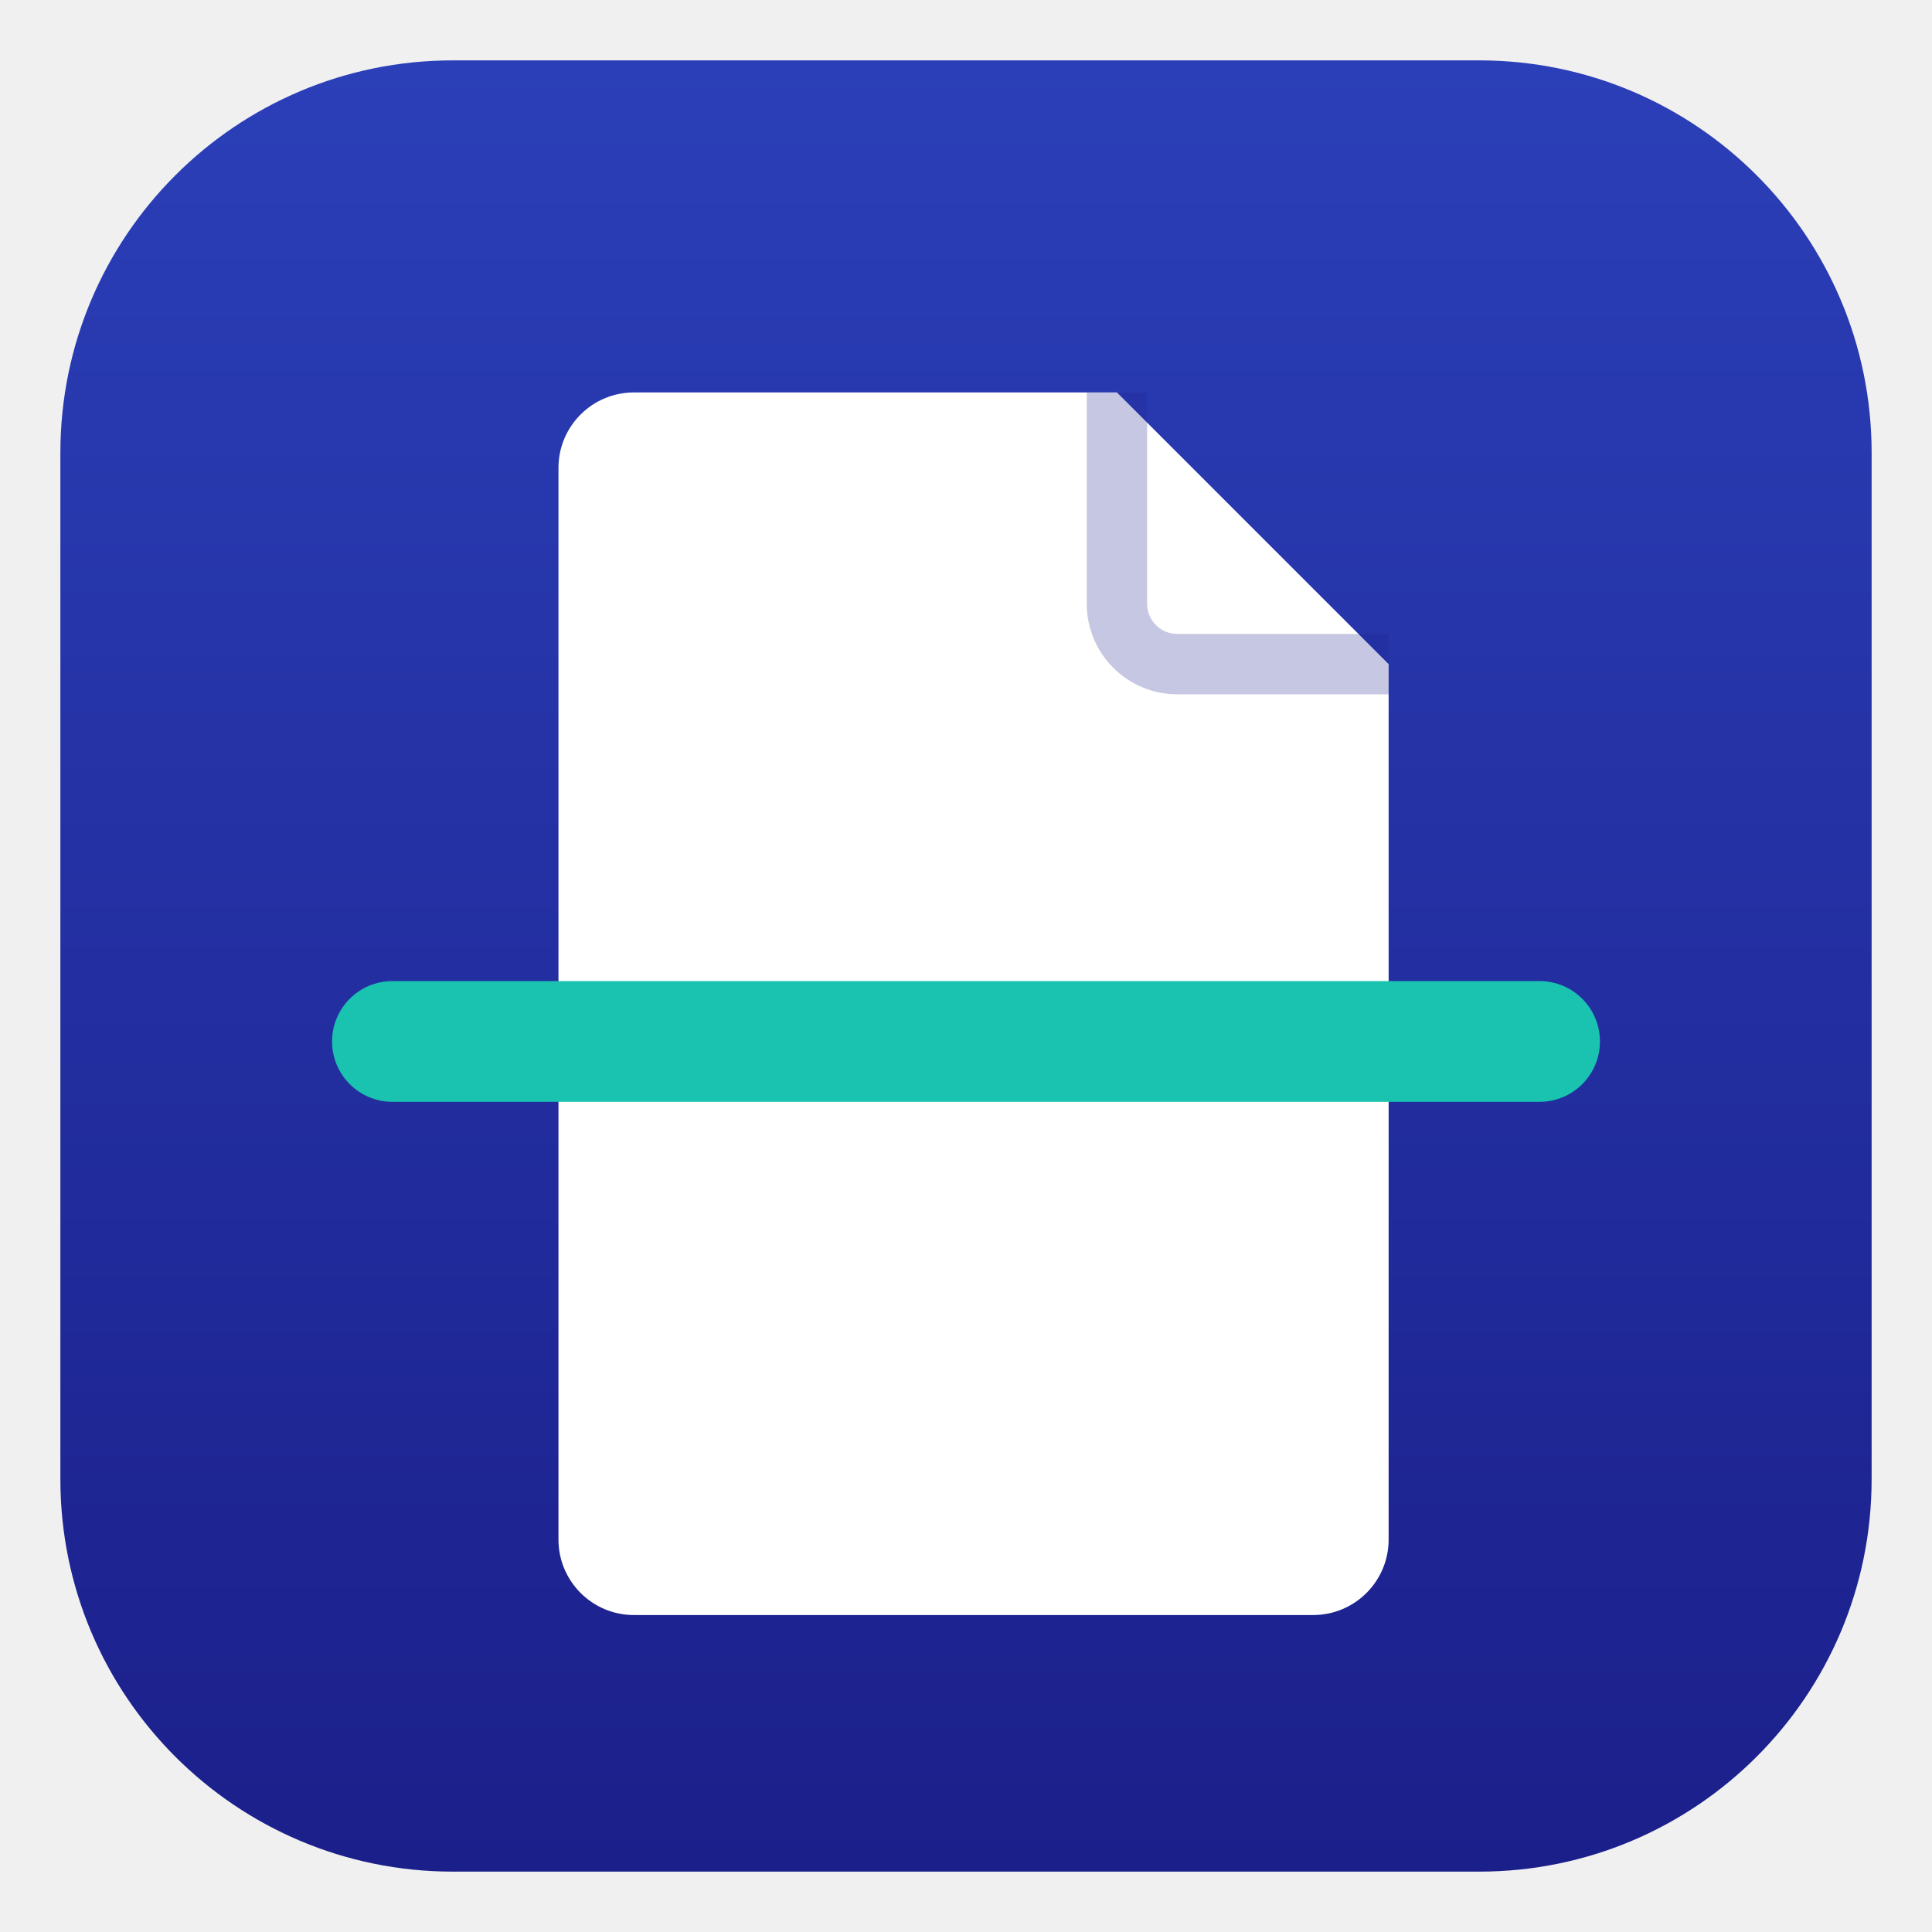
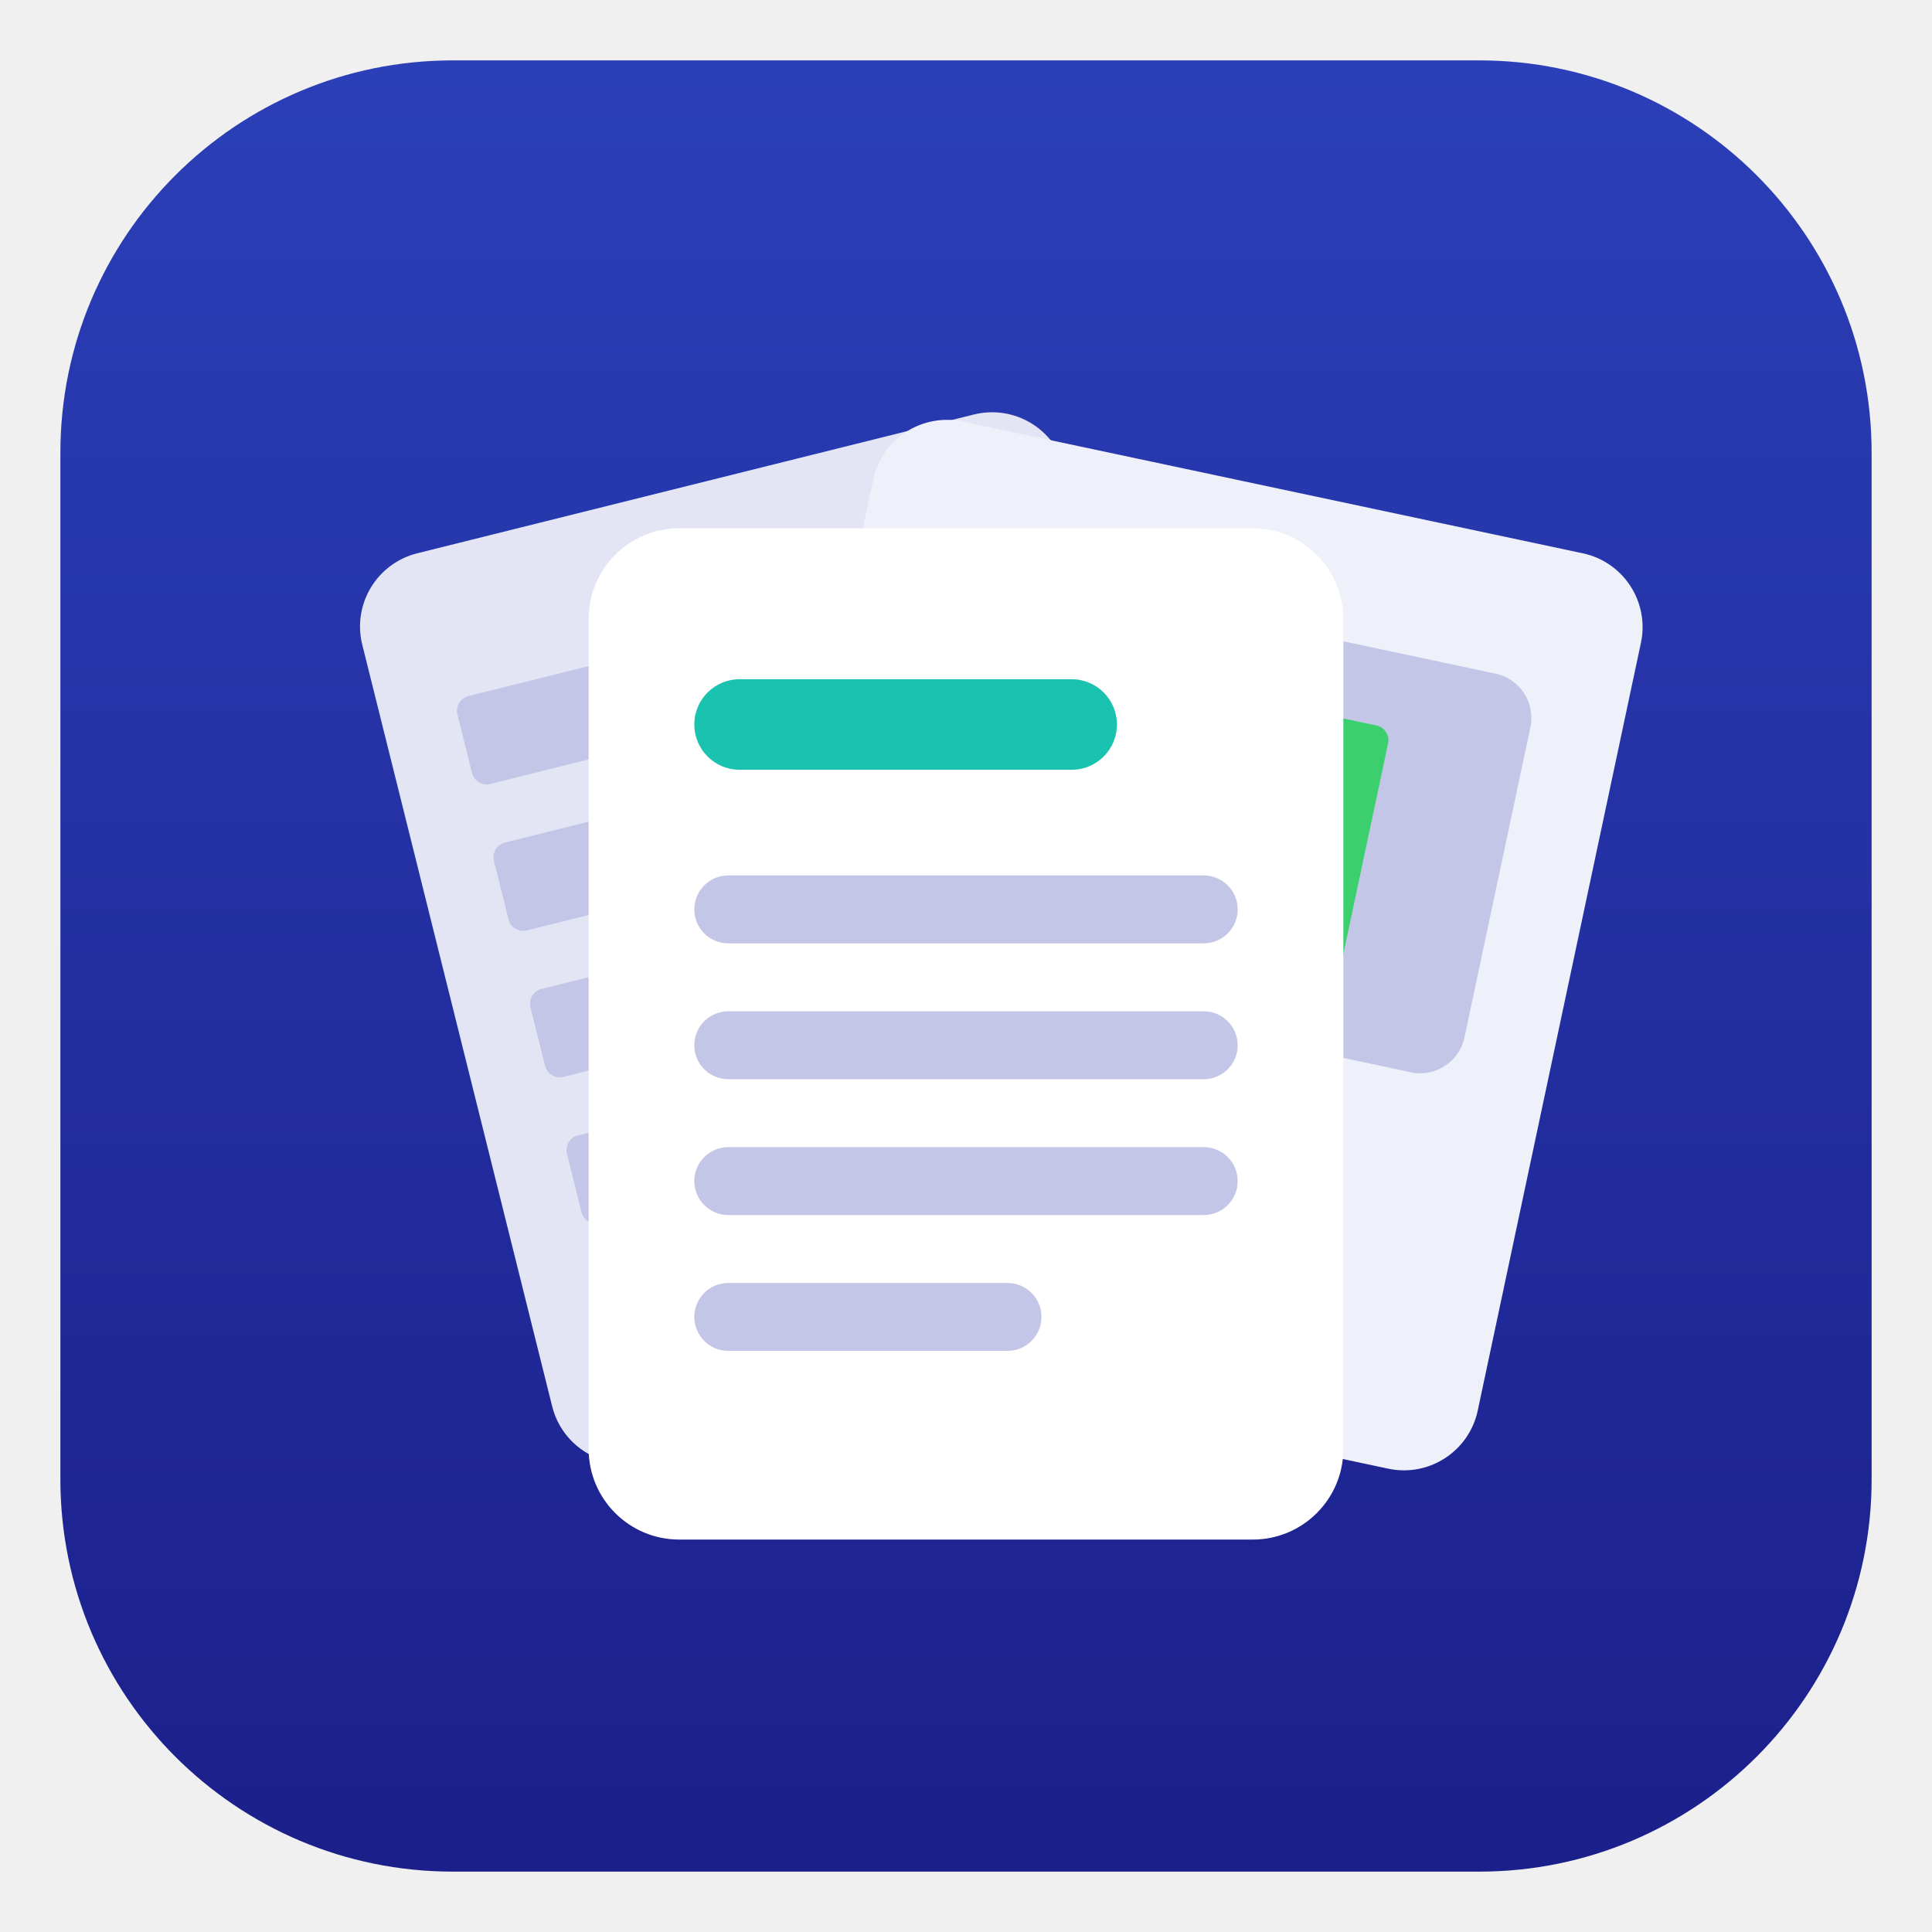
<svg xmlns="http://www.w3.org/2000/svg" viewBox="0 0 256 256">
  <defs>
    <linearGradient id="g" x1="0" y1="0" x2="0" y2="1">
      <stop offset="0" stop-color="#2b3fb8" />
      <stop offset="1" stop-color="#1b1f8a" />
    </linearGradient>
  </defs>
  <rect x="8" y="8" width="240" height="240" rx="52" fill="url(#g)" />
-   <path d="M84 52 h64 l36 36 v116 a10 10 0 0 1 -10 10 h-90 a10 10 0 0 1 -10 -10 v-142 a10 10 0 0 1 10 -10 z" fill="#fff" />
-   <path d="M148 52 v28 a8 8 0 0 0 8 8 h28" fill="none" stroke="#1b1f8a" stroke-width="8" stroke-linejoin="round" opacity=".25" />
-   <rect x="44" y="130" width="168" height="16" rx="8" fill="#19c3b0" />
+   <g transform="rotate(-14 128 150)">
+     <rect x="66" y="58" width="96" height="124" rx="10" fill="#e3e5f5" />
+     <rect x="76" y="78" width="20" height="12" rx="2" fill="#c3c6e6" />
+     <rect x="102" y="78" width="20" height="12" rx="2" fill="#c3c6e6" />
+     <rect x="128" y="78" width="20" height="12" rx="2" fill="#c3c6e6" />
+     <rect x="76" y="98" width="20" height="12" rx="2" fill="#c3c6e6" />
+     <rect x="102" y="98" width="20" height="12" rx="2" fill="#c3c6e6" />
+     <rect x="128" y="98" width="20" height="12" rx="2" fill="#c3c6e6" />
+     <rect x="76" y="118" width="20" height="12" rx="2" fill="#c3c6e6" />
+     <rect x="102" y="118" width="20" height="12" rx="2" fill="#c3c6e6" />
+     <rect x="128" y="118" width="20" height="12" rx="2" fill="#c3c6e6" />
+     <rect x="76" y="138" width="20" height="12" rx="2" fill="#c3c6e6" />
+     <rect x="102" y="138" width="20" height="12" rx="2" fill="#c3c6e6" />
+     <rect x="128" y="138" width="20" height="12" rx="2" fill="#c3c6e6" />
+   </g>
+   <g transform="rotate(12 128 150)">
+     <rect x="98" y="58" width="104" height="124" rx="10" fill="#eef0fa" />
+     <rect x="110" y="76" width="80" height="54" rx="6" fill="#c3c6e6" />
+     <rect x="120" y="104" width="12" height="18" rx="2" fill="#3ccf6e" />
+     <rect x="140" y="94" width="12" height="28" rx="2" fill="#3ccf6e" />
+     <rect x="160" y="86" width="12" height="36" rx="2" fill="#3ccf6e" />
+   </g>
+   <rect x="78" y="70" width="100" height="134" rx="12" fill="#ffffff" />
+   <rect x="92" y="90" width="56" height="12" rx="6" fill="#19c3b0" />
+   <rect x="92" y="116" width="72" height="9" rx="4.5" fill="#c3c6e6" />
+   <rect x="92" y="134" width="72" height="9" rx="4.5" fill="#c3c6e6" />
+   <rect x="92" y="152" width="72" height="9" rx="4.5" fill="#c3c6e6" />
+   <rect x="92" y="170" width="46" height="9" rx="4.5" fill="#c3c6e6" />
</svg>
